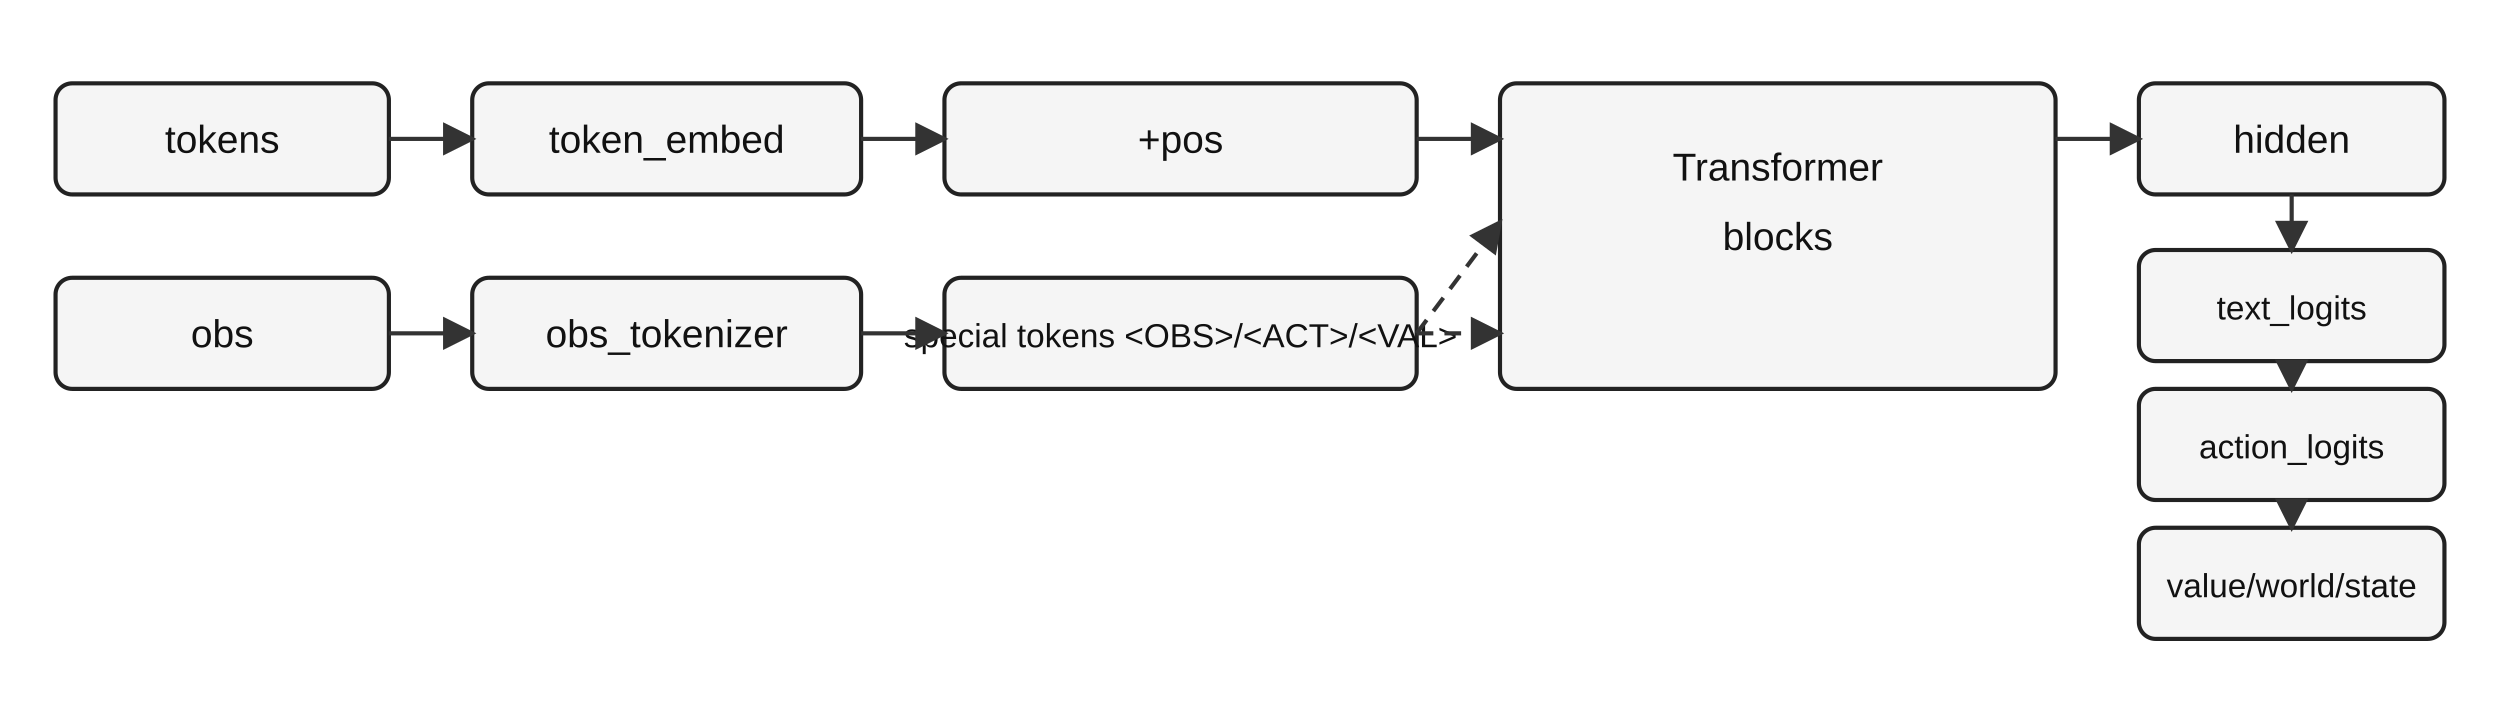
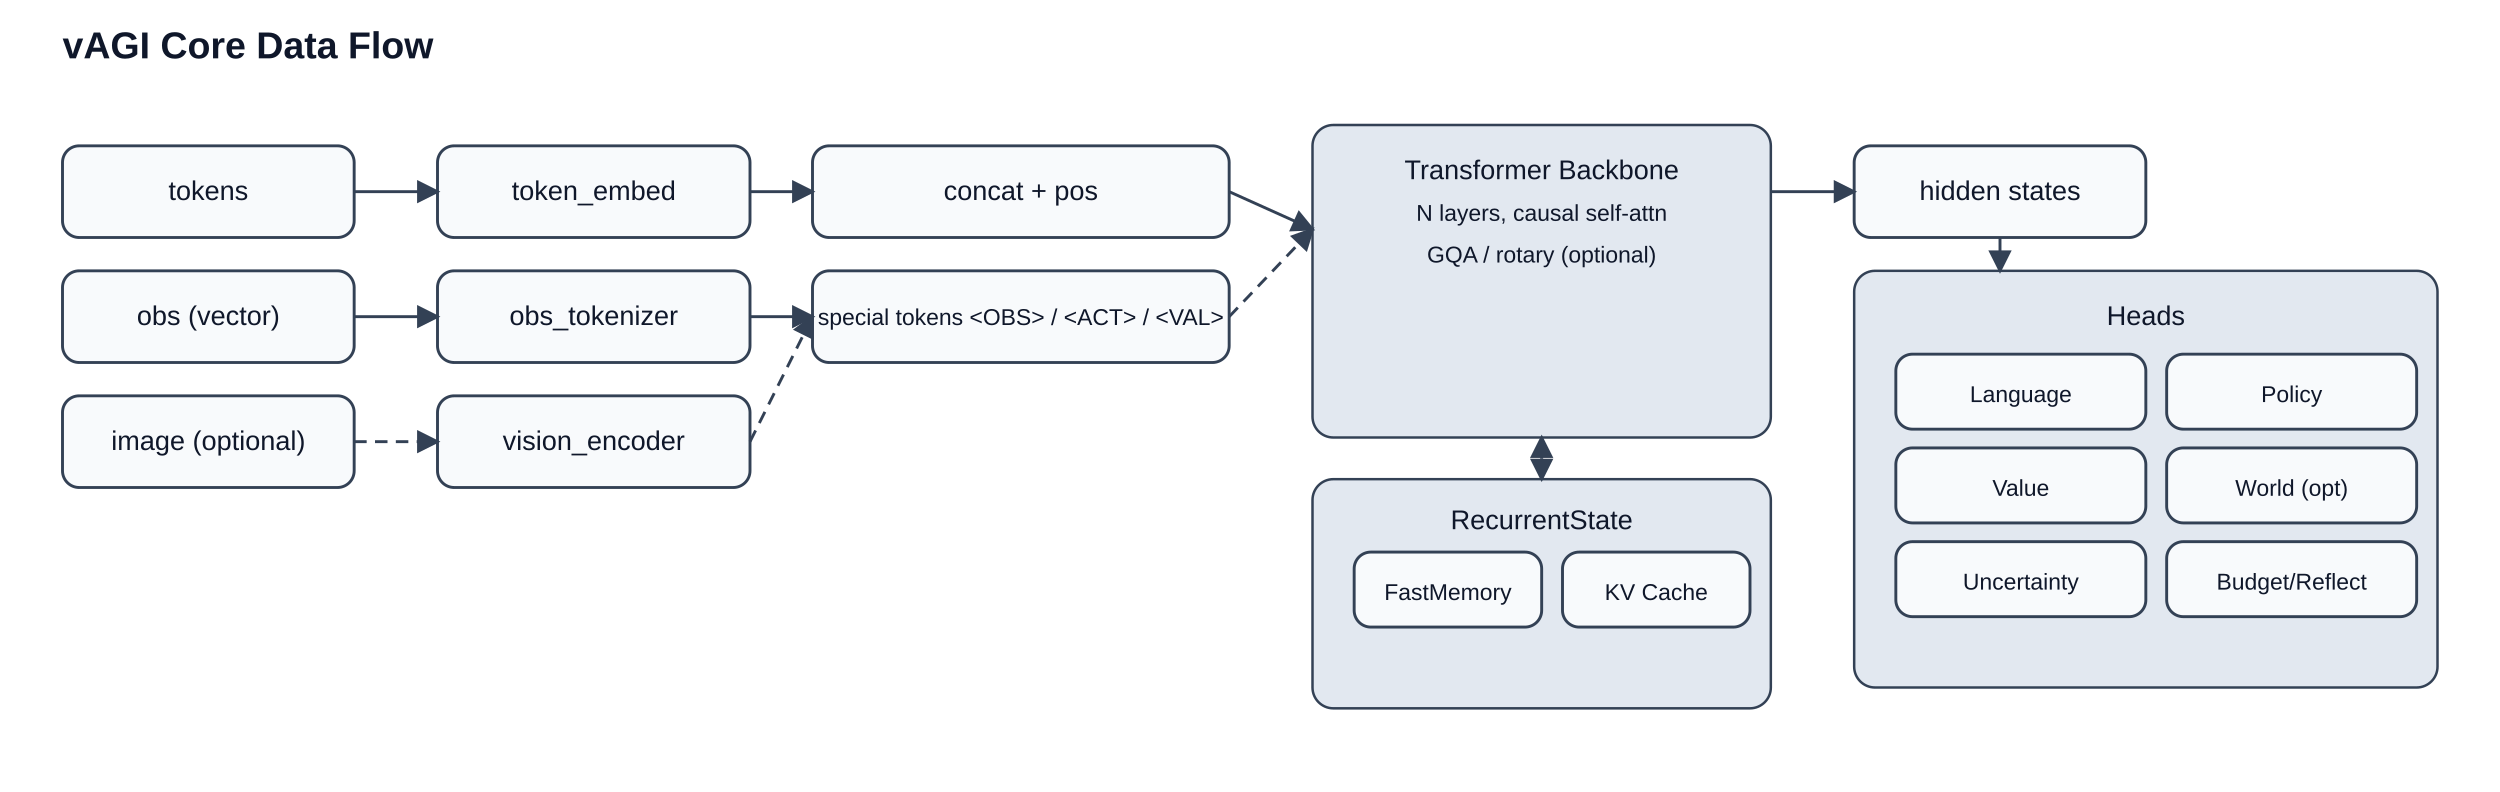
- <svg xmlns="http://www.w3.org/2000/svg" width="900" height="260" viewBox="0 0 900 260">
+ <svg xmlns="http://www.w3.org/2000/svg" width="1200" height="380" viewBox="0 0 1200 380">
  <defs>
    <style>
-       .box { fill: #f5f5f5; stroke: #222; stroke-width: 1.5; }
-       .label { font-family: Arial, sans-serif; font-size: 14px; fill: #111; }
-       .small { font-family: Arial, sans-serif; font-size: 12px; fill: #111; }
-       .arrow { stroke: #333; stroke-width: 1.5; fill: none; marker-end: url(#arrow); }
+       .title { font-family: Arial, sans-serif; font-size: 18px; fill: #0f172a; font-weight: 600; }
+       .label { font-family: Arial, sans-serif; font-size: 13px; fill: #0f172a; }
+       .small { font-family: Arial, sans-serif; font-size: 11px; fill: #0f172a; }
+       .box { fill: #f8fafc; stroke: #334155; stroke-width: 1.4; rx: 8; }
+       .group { fill: #e2e8f0; stroke: #334155; stroke-width: 1.2; rx: 10; }
+       .arrow { stroke: #334155; stroke-width: 1.4; fill: none; marker-end: url(#arrow); }
      .dash { stroke-dasharray: 6 4; }
    </style>
    <marker id="arrow" markerWidth="8" markerHeight="8" refX="7" refY="4" orient="auto">
-       <path d="M0,0 L8,4 L0,8 Z" fill="#333" />
+       <path d="M0,0 L8,4 L0,8 Z" fill="#334155" />
    </marker>
  </defs>
-   <rect class="box" x="20" y="30" width="120" height="40" rx="6" />
-   <text class="label" x="80" y="55" text-anchor="middle">tokens</text>
-   <rect class="box" x="20" y="100" width="120" height="40" rx="6" />
-   <text class="label" x="80" y="125" text-anchor="middle">obs</text>
-   <rect class="box" x="170" y="30" width="140" height="40" rx="6" />
-   <text class="label" x="240" y="55" text-anchor="middle">token_embed</text>
-   <rect class="box" x="170" y="100" width="140" height="40" rx="6" />
-   <text class="label" x="240" y="125" text-anchor="middle">obs_tokenizer</text>
-   <rect class="box" x="340" y="100" width="170" height="40" rx="6" />
-   <text class="small" x="425" y="125" text-anchor="middle">special tokens &lt;OBS&gt;/&lt;ACT&gt;/&lt;VAL&gt;</text>
-   <rect class="box" x="340" y="30" width="170" height="40" rx="6" />
-   <text class="label" x="425" y="55" text-anchor="middle">+pos</text>
-   <rect class="box" x="540" y="30" width="200" height="110" rx="6" />
-   <text class="label" x="640" y="65" text-anchor="middle">Transformer</text>
-   <text class="label" x="640" y="90" text-anchor="middle">blocks</text>
-   <rect class="box" x="770" y="30" width="110" height="40" rx="6" />
-   <text class="label" x="825" y="55" text-anchor="middle">hidden</text>
-   <rect class="box" x="770" y="90" width="110" height="40" rx="6" />
-   <text class="small" x="825" y="115" text-anchor="middle">text_logits</text>
-   <rect class="box" x="770" y="140" width="110" height="40" rx="6" />
-   <text class="small" x="825" y="165" text-anchor="middle">action_logits</text>
-   <rect class="box" x="770" y="190" width="110" height="40" rx="6" />
-   <text class="small" x="825" y="215" text-anchor="middle">value/world/state</text>
-   <line class="arrow" x1="140" y1="50" x2="170" y2="50" />
-   <line class="arrow" x1="140" y1="120" x2="170" y2="120" />
-   <line class="arrow" x1="310" y1="50" x2="340" y2="50" />
-   <line class="arrow" x1="310" y1="120" x2="340" y2="120" />
-   <line class="arrow" x1="510" y1="50" x2="540" y2="50" />
-   <line class="arrow" x1="740" y1="50" x2="770" y2="50" />
-   <line class="arrow dash" x1="510" y1="120" x2="540" y2="80" />
-   <line class="arrow dash" x1="510" y1="120" x2="540" y2="120" />
-   <line class="arrow" x1="825" y1="70" x2="825" y2="90" />
-   <line class="arrow" x1="825" y1="130" x2="825" y2="140" />
-   <line class="arrow" x1="825" y1="180" x2="825" y2="190" />
+   <text class="title" x="30" y="28">vAGI Core Data Flow</text>
+   <rect class="box" x="30" y="70" width="140" height="44" />
+   <text class="label" x="100" y="96" text-anchor="middle">tokens</text>
+   <rect class="box" x="30" y="130" width="140" height="44" />
+   <text class="label" x="100" y="156" text-anchor="middle">obs (vector)</text>
+   <rect class="box" x="30" y="190" width="140" height="44" />
+   <text class="label" x="100" y="216" text-anchor="middle">image (optional)</text>
+   <rect class="box" x="210" y="70" width="150" height="44" />
+   <text class="label" x="285" y="96" text-anchor="middle">token_embed</text>
+   <rect class="box" x="210" y="130" width="150" height="44" />
+   <text class="label" x="285" y="156" text-anchor="middle">obs_tokenizer</text>
+   <rect class="box" x="210" y="190" width="150" height="44" />
+   <text class="label" x="285" y="216" text-anchor="middle">vision_encoder</text>
+   <rect class="box" x="390" y="130" width="200" height="44" />
+   <text class="small" x="490" y="156" text-anchor="middle">special tokens &lt;OBS&gt; / &lt;ACT&gt; / &lt;VAL&gt;</text>
+   <rect class="box" x="390" y="70" width="200" height="44" />
+   <text class="label" x="490" y="96" text-anchor="middle">concat + pos</text>
+   <rect class="group" x="630" y="60" width="220" height="150" />
+   <text class="label" x="740" y="86" text-anchor="middle">Transformer Backbone</text>
+   <text class="small" x="740" y="106" text-anchor="middle">N layers, causal self-attn</text>
+   <text class="small" x="740" y="126" text-anchor="middle">GQA / rotary (optional)</text>
+   <rect class="box" x="890" y="70" width="140" height="44" />
+   <text class="label" x="960" y="96" text-anchor="middle">hidden states</text>
+   <rect class="group" x="890" y="130" width="280" height="200" />
+   <text class="label" x="1030" y="156" text-anchor="middle">Heads</text>
+   <rect class="box" x="910" y="170" width="120" height="36" />
+   <text class="small" x="970" y="193" text-anchor="middle">Language</text>
+   <rect class="box" x="1040" y="170" width="120" height="36" />
+   <text class="small" x="1100" y="193" text-anchor="middle">Policy</text>
+   <rect class="box" x="910" y="215" width="120" height="36" />
+   <text class="small" x="970" y="238" text-anchor="middle">Value</text>
+   <rect class="box" x="1040" y="215" width="120" height="36" />
+   <text class="small" x="1100" y="238" text-anchor="middle">World (opt)</text>
+   <rect class="box" x="910" y="260" width="120" height="36" />
+   <text class="small" x="970" y="283" text-anchor="middle">Uncertainty</text>
+   <rect class="box" x="1040" y="260" width="120" height="36" />
+   <text class="small" x="1100" y="283" text-anchor="middle">Budget/Reflect</text>
+   <rect class="group" x="630" y="230" width="220" height="110" />
+   <text class="label" x="740" y="254" text-anchor="middle">RecurrentState</text>
+   <rect class="box" x="650" y="265" width="90" height="36" />
+   <text class="small" x="695" y="288" text-anchor="middle">FastMemory</text>
+   <rect class="box" x="750" y="265" width="90" height="36" />
+   <text class="small" x="795" y="288" text-anchor="middle">KV Cache</text>
+   <line class="arrow" x1="170" y1="92" x2="210" y2="92" />
+   <line class="arrow" x1="170" y1="152" x2="210" y2="152" />
+   <line class="arrow dash" x1="170" y1="212" x2="210" y2="212" />
+   <line class="arrow" x1="360" y1="92" x2="390" y2="92" />
+   <line class="arrow" x1="360" y1="152" x2="390" y2="152" />
+   <line class="arrow dash" x1="360" y1="212" x2="390" y2="152" />
+   <line class="arrow dash" x1="590" y1="152" x2="630" y2="110" />
+   <line class="arrow" x1="590" y1="92" x2="630" y2="110" />
+   <line class="arrow" x1="850" y1="92" x2="890" y2="92" />
+   <line class="arrow" x1="960" y1="114" x2="960" y2="130" />
+   <line class="arrow dash" x1="740" y1="210" x2="740" y2="230" />
+   <line class="arrow dash" x1="740" y1="230" x2="740" y2="210" />
</svg>
